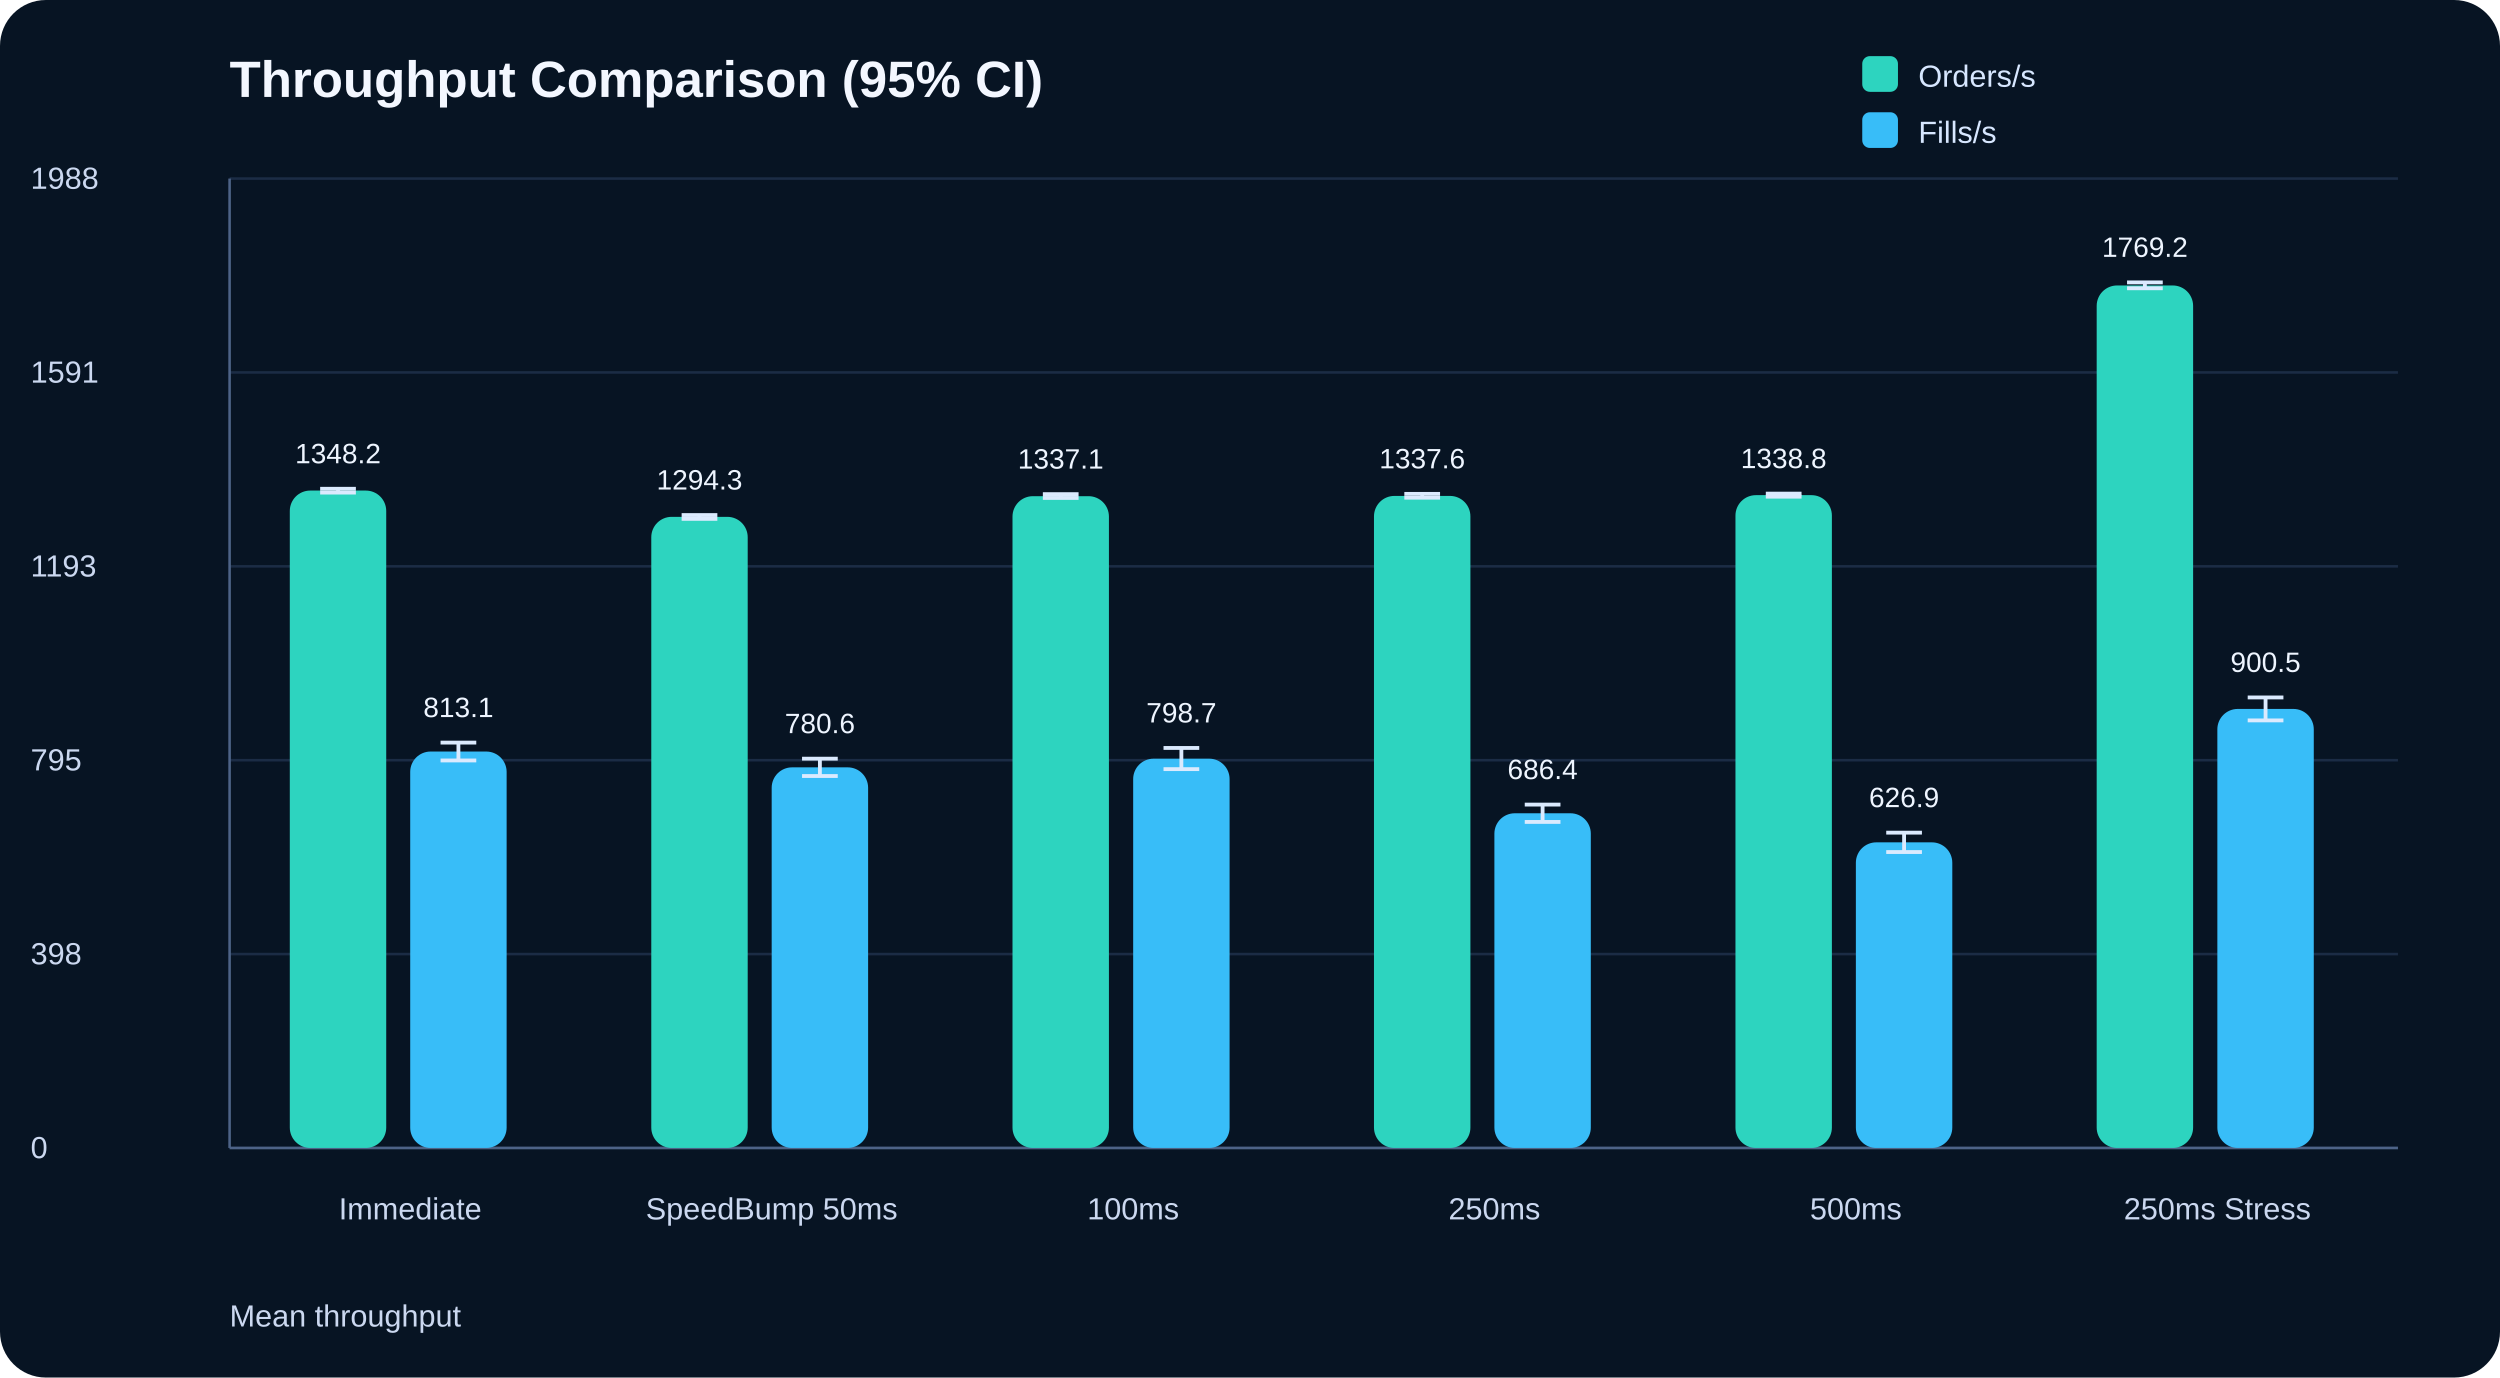
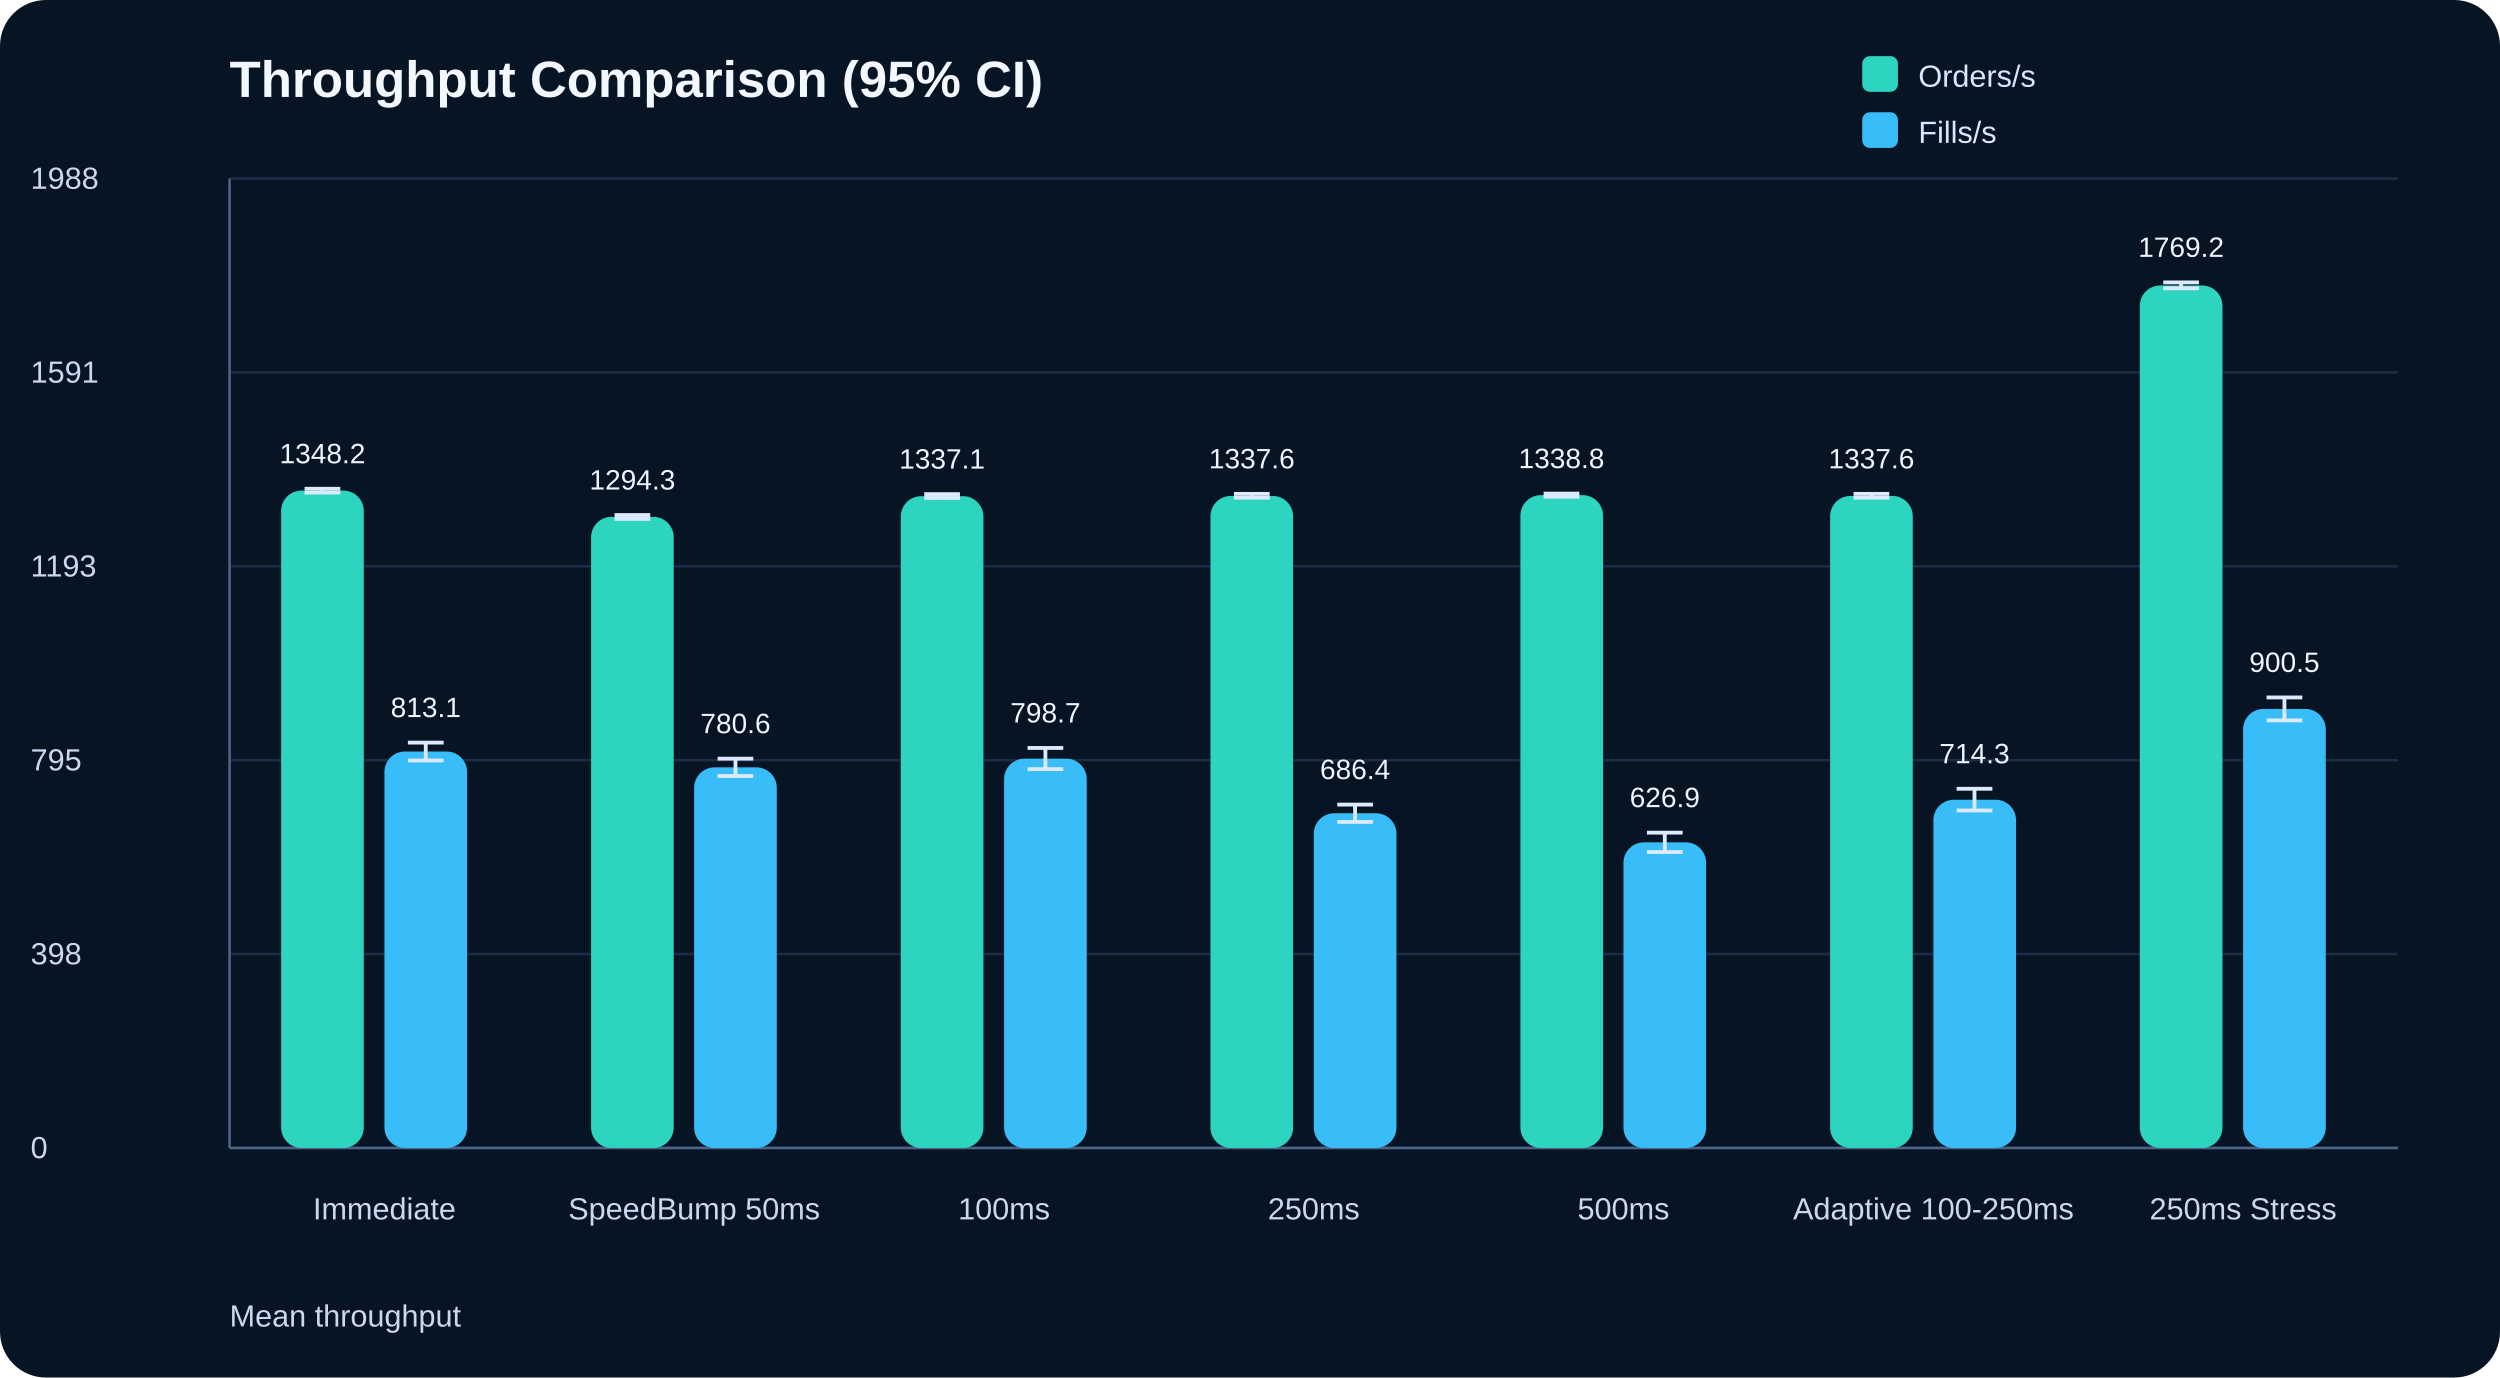
<svg xmlns="http://www.w3.org/2000/svg" width="980" height="540" viewBox="0 0 980 540" role="img">
  <style>.title{font:700 20px Arial; fill:#f3f7ff;}.label{font:12px Arial; fill:#cbd8f0;}.value{font:11px Arial; fill:#eef5ff;}.axis{stroke:#4d6387; stroke-width:1;}.grid{stroke:#20324d; stroke-width:1; opacity:.8;}.legend{font:12px Arial; fill:#d7e7ff;}.bg{fill:#071423;}.err{stroke:#dbeafe; stroke-width:1.5;}</style>
  <rect class="bg" x="0" y="0" width="980" height="540" rx="18" />
  <text class="title" x="90" y="38">Throughput Comparison (95% CI)</text>
  <text class="label" x="90" y="520">Mean throughput</text>
  <line class="grid" x1="90" y1="70.0" x2="940" y2="70.0" />
  <text class="label" x="12" y="74.0">1988</text>
  <line class="grid" x1="90" y1="146.0" x2="940" y2="146.0" />
  <text class="label" x="12" y="150.0">1591</text>
  <line class="grid" x1="90" y1="222.0" x2="940" y2="222.0" />
  <text class="label" x="12" y="226.0">1193</text>
  <line class="grid" x1="90" y1="298.0" x2="940" y2="298.0" />
  <text class="label" x="12" y="302.0">795</text>
  <line class="grid" x1="90" y1="374.0" x2="940" y2="374.0" />
  <text class="label" x="12" y="378.0">398</text>
  <line class="grid" x1="90" y1="450.0" x2="940" y2="450.0" />
  <text class="label" x="12" y="454.0">0</text>
  <line class="axis" x1="90" y1="70" x2="90" y2="450" />
  <line class="axis" x1="90" y1="450" x2="940" y2="450" />
-   <rect x="113.6" y="192.3" width="37.8" height="257.7" fill="#2dd4bf" rx="8" />
-   <line class="err" x1="132.5" y1="191.6" x2="132.5" y2="193.1" />
-   <line class="err" x1="125.5" y1="191.6" x2="139.5" y2="191.6" />
-   <line class="err" x1="125.5" y1="193.1" x2="139.5" y2="193.1" />
-   <text class="value" x="132.5" y="181.6" text-anchor="middle">1348.2</text>
-   <rect x="160.8" y="294.6" width="37.8" height="155.4" fill="#38bdf8" rx="8" />
-   <line class="err" x1="179.7" y1="291.1" x2="179.7" y2="298.1" />
-   <line class="err" x1="172.7" y1="291.1" x2="186.7" y2="291.1" />
-   <line class="err" x1="172.7" y1="298.1" x2="186.7" y2="298.1" />
-   <text class="value" x="179.7" y="281.1" text-anchor="middle">813.1</text>
-   <text class="label" x="160.8" y="478" text-anchor="middle">Immediate</text>
-   <rect x="255.3" y="202.6" width="37.8" height="247.4" fill="#2dd4bf" rx="8" />
-   <line class="err" x1="274.2" y1="201.9" x2="274.2" y2="203.4" />
-   <line class="err" x1="267.2" y1="201.9" x2="281.2" y2="201.9" />
-   <line class="err" x1="267.2" y1="203.4" x2="281.2" y2="203.4" />
-   <text class="value" x="274.2" y="191.9" text-anchor="middle">1294.3</text>
-   <rect x="302.5" y="300.8" width="37.8" height="149.2" fill="#38bdf8" rx="8" />
-   <line class="err" x1="321.4" y1="297.4" x2="321.4" y2="304.2" />
-   <line class="err" x1="314.4" y1="297.4" x2="328.4" y2="297.4" />
-   <line class="err" x1="314.4" y1="304.2" x2="328.4" y2="304.2" />
-   <text class="value" x="321.4" y="287.4" text-anchor="middle">780.6</text>
-   <text class="label" x="302.5" y="478" text-anchor="middle">SpeedBump 50ms</text>
-   <rect x="396.9" y="194.5" width="37.8" height="255.5" fill="#2dd4bf" rx="8" />
-   <line class="err" x1="415.8" y1="193.7" x2="415.8" y2="195.2" />
-   <line class="err" x1="408.8" y1="193.7" x2="422.8" y2="193.7" />
-   <line class="err" x1="408.8" y1="195.2" x2="422.8" y2="195.2" />
-   <text class="value" x="415.8" y="183.7" text-anchor="middle">1337.1</text>
-   <rect x="444.2" y="297.4" width="37.8" height="152.6" fill="#38bdf8" rx="8" />
-   <line class="err" x1="463.1" y1="293.2" x2="463.1" y2="301.5" />
-   <line class="err" x1="456.1" y1="293.2" x2="470.1" y2="293.2" />
-   <line class="err" x1="456.1" y1="301.5" x2="470.1" y2="301.5" />
-   <text class="value" x="463.1" y="283.2" text-anchor="middle">798.7</text>
-   <text class="label" x="444.2" y="478" text-anchor="middle">100ms</text>
-   <rect x="538.6" y="194.4" width="37.8" height="255.6" fill="#2dd4bf" rx="8" />
-   <line class="err" x1="557.5" y1="193.6" x2="557.5" y2="195.1" />
-   <line class="err" x1="550.5" y1="193.6" x2="564.5" y2="193.6" />
-   <line class="err" x1="550.5" y1="195.1" x2="564.5" y2="195.1" />
-   <text class="value" x="557.5" y="183.6" text-anchor="middle">1337.6</text>
-   <rect x="585.8" y="318.8" width="37.8" height="131.2" fill="#38bdf8" rx="8" />
-   <line class="err" x1="604.7" y1="315.4" x2="604.7" y2="322.2" />
-   <line class="err" x1="597.7" y1="315.4" x2="611.7" y2="315.4" />
-   <line class="err" x1="597.7" y1="322.2" x2="611.7" y2="322.2" />
-   <text class="value" x="604.7" y="305.4" text-anchor="middle">686.4</text>
-   <text class="label" x="585.8" y="478" text-anchor="middle">250ms</text>
-   <rect x="680.3" y="194.1" width="37.8" height="255.9" fill="#2dd4bf" rx="8" />
-   <line class="err" x1="699.2" y1="193.5" x2="699.2" y2="194.7" />
-   <line class="err" x1="692.2" y1="193.5" x2="706.2" y2="193.5" />
-   <line class="err" x1="692.2" y1="194.7" x2="706.2" y2="194.7" />
-   <text class="value" x="699.2" y="183.5" text-anchor="middle">1338.8</text>
-   <rect x="727.5" y="330.2" width="37.8" height="119.8" fill="#38bdf8" rx="8" />
-   <line class="err" x1="746.4" y1="326.4" x2="746.4" y2="334.0" />
-   <line class="err" x1="739.4" y1="326.4" x2="753.4" y2="326.4" />
-   <line class="err" x1="739.4" y1="334.0" x2="753.4" y2="334.0" />
-   <text class="value" x="746.4" y="316.4" text-anchor="middle">626.9</text>
-   <text class="label" x="727.5" y="478" text-anchor="middle">500ms</text>
-   <rect x="821.9" y="111.9" width="37.8" height="338.1" fill="#2dd4bf" rx="8" />
-   <line class="err" x1="840.8" y1="110.7" x2="840.8" y2="113.0" />
-   <line class="err" x1="833.8" y1="110.7" x2="847.8" y2="110.7" />
-   <line class="err" x1="833.8" y1="113.0" x2="847.8" y2="113.0" />
-   <text class="value" x="840.8" y="100.7" text-anchor="middle">1769.2</text>
-   <rect x="869.2" y="277.9" width="37.8" height="172.1" fill="#38bdf8" rx="8" />
-   <line class="err" x1="888.1" y1="273.4" x2="888.1" y2="282.4" />
-   <line class="err" x1="881.1" y1="273.4" x2="895.1" y2="273.4" />
-   <line class="err" x1="881.1" y1="282.4" x2="895.1" y2="282.4" />
-   <text class="value" x="888.1" y="263.4" text-anchor="middle">900.5</text>
-   <text class="label" x="869.2" y="478" text-anchor="middle">250ms Stress</text>
+   <rect x="110.2" y="192.3" width="32.4" height="257.7" fill="#2dd4bf" rx="8" />
+   <line class="err" x1="126.4" y1="191.6" x2="126.4" y2="193.1" />
+   <line class="err" x1="119.4" y1="191.6" x2="133.4" y2="191.6" />
+   <line class="err" x1="119.4" y1="193.1" x2="133.4" y2="193.1" />
+   <text class="value" x="126.4" y="181.6" text-anchor="middle">1348.2</text>
+   <rect x="150.7" y="294.6" width="32.4" height="155.4" fill="#38bdf8" rx="8" />
+   <line class="err" x1="166.9" y1="291.1" x2="166.9" y2="298.1" />
+   <line class="err" x1="159.9" y1="291.1" x2="173.9" y2="291.1" />
+   <line class="err" x1="159.9" y1="298.1" x2="173.9" y2="298.1" />
+   <text class="value" x="166.9" y="281.1" text-anchor="middle">813.1</text>
+   <text class="label" x="150.7" y="478" text-anchor="middle">Immediate</text>
+   <rect x="231.7" y="202.6" width="32.4" height="247.4" fill="#2dd4bf" rx="8" />
+   <line class="err" x1="247.9" y1="201.9" x2="247.9" y2="203.4" />
+   <line class="err" x1="240.9" y1="201.9" x2="254.9" y2="201.9" />
+   <line class="err" x1="240.9" y1="203.4" x2="254.9" y2="203.4" />
+   <text class="value" x="247.9" y="191.9" text-anchor="middle">1294.3</text>
+   <rect x="272.1" y="300.8" width="32.4" height="149.2" fill="#38bdf8" rx="8" />
+   <line class="err" x1="288.3" y1="297.4" x2="288.3" y2="304.2" />
+   <line class="err" x1="281.3" y1="297.4" x2="295.3" y2="297.4" />
+   <line class="err" x1="281.3" y1="304.2" x2="295.3" y2="304.2" />
+   <text class="value" x="288.3" y="287.4" text-anchor="middle">780.6</text>
+   <text class="label" x="272.1" y="478" text-anchor="middle">SpeedBump 50ms</text>
+   <rect x="353.1" y="194.5" width="32.4" height="255.5" fill="#2dd4bf" rx="8" />
+   <line class="err" x1="369.3" y1="193.7" x2="369.3" y2="195.2" />
+   <line class="err" x1="362.3" y1="193.7" x2="376.3" y2="193.7" />
+   <line class="err" x1="362.3" y1="195.2" x2="376.3" y2="195.2" />
+   <text class="value" x="369.3" y="183.7" text-anchor="middle">1337.1</text>
+   <rect x="393.6" y="297.4" width="32.4" height="152.6" fill="#38bdf8" rx="8" />
+   <line class="err" x1="409.8" y1="293.2" x2="409.8" y2="301.5" />
+   <line class="err" x1="402.8" y1="293.2" x2="416.8" y2="293.2" />
+   <line class="err" x1="402.8" y1="301.5" x2="416.8" y2="301.5" />
+   <text class="value" x="409.8" y="283.2" text-anchor="middle">798.7</text>
+   <text class="label" x="393.6" y="478" text-anchor="middle">100ms</text>
+   <rect x="474.5" y="194.4" width="32.4" height="255.6" fill="#2dd4bf" rx="8" />
+   <line class="err" x1="490.7" y1="193.6" x2="490.7" y2="195.1" />
+   <line class="err" x1="483.7" y1="193.6" x2="497.7" y2="193.6" />
+   <line class="err" x1="483.7" y1="195.1" x2="497.7" y2="195.1" />
+   <text class="value" x="490.7" y="183.6" text-anchor="middle">1337.6</text>
+   <rect x="515.0" y="318.8" width="32.4" height="131.2" fill="#38bdf8" rx="8" />
+   <line class="err" x1="531.2" y1="315.4" x2="531.2" y2="322.2" />
+   <line class="err" x1="524.2" y1="315.4" x2="538.2" y2="315.4" />
+   <line class="err" x1="524.2" y1="322.2" x2="538.2" y2="322.2" />
+   <text class="value" x="531.2" y="305.4" text-anchor="middle">686.4</text>
+   <text class="label" x="515.0" y="478" text-anchor="middle">250ms</text>
+   <rect x="596.0" y="194.1" width="32.4" height="255.9" fill="#2dd4bf" rx="8" />
+   <line class="err" x1="612.1" y1="193.5" x2="612.1" y2="194.7" />
+   <line class="err" x1="605.1" y1="193.5" x2="619.1" y2="193.5" />
+   <line class="err" x1="605.1" y1="194.7" x2="619.1" y2="194.7" />
+   <text class="value" x="612.1" y="183.5" text-anchor="middle">1338.8</text>
+   <rect x="636.4" y="330.2" width="32.4" height="119.8" fill="#38bdf8" rx="8" />
+   <line class="err" x1="652.6" y1="326.4" x2="652.6" y2="334.0" />
+   <line class="err" x1="645.6" y1="326.4" x2="659.6" y2="326.4" />
+   <line class="err" x1="645.6" y1="334.0" x2="659.6" y2="334.0" />
+   <text class="value" x="652.6" y="316.4" text-anchor="middle">626.9</text>
+   <text class="label" x="636.4" y="478" text-anchor="middle">500ms</text>
+   <rect x="717.4" y="194.4" width="32.4" height="255.6" fill="#2dd4bf" rx="8" />
+   <line class="err" x1="733.6" y1="193.6" x2="733.6" y2="195.1" />
+   <line class="err" x1="726.6" y1="193.6" x2="740.6" y2="193.6" />
+   <line class="err" x1="726.6" y1="195.1" x2="740.6" y2="195.1" />
+   <text class="value" x="733.6" y="183.6" text-anchor="middle">1337.6</text>
+   <rect x="757.9" y="313.5" width="32.4" height="136.5" fill="#38bdf8" rx="8" />
+   <line class="err" x1="774.0" y1="309.2" x2="774.0" y2="317.7" />
+   <line class="err" x1="767.0" y1="309.2" x2="781.0" y2="309.2" />
+   <line class="err" x1="767.0" y1="317.7" x2="781.0" y2="317.7" />
+   <text class="value" x="774.0" y="299.2" text-anchor="middle">714.3</text>
+   <text class="label" x="757.9" y="478" text-anchor="middle">Adaptive 100-250ms</text>
+   <rect x="838.8" y="111.9" width="32.4" height="338.1" fill="#2dd4bf" rx="8" />
+   <line class="err" x1="855.0" y1="110.7" x2="855.0" y2="113.0" />
+   <line class="err" x1="848.0" y1="110.7" x2="862.0" y2="110.7" />
+   <line class="err" x1="848.0" y1="113.0" x2="862.0" y2="113.0" />
+   <text class="value" x="855.0" y="100.7" text-anchor="middle">1769.2</text>
+   <rect x="879.3" y="277.9" width="32.4" height="172.1" fill="#38bdf8" rx="8" />
+   <line class="err" x1="895.5" y1="273.4" x2="895.5" y2="282.4" />
+   <line class="err" x1="888.5" y1="273.4" x2="902.5" y2="273.4" />
+   <line class="err" x1="888.5" y1="282.4" x2="902.5" y2="282.4" />
+   <text class="value" x="895.5" y="263.4" text-anchor="middle">900.5</text>
+   <text class="label" x="879.3" y="478" text-anchor="middle">250ms Stress</text>
  <rect x="730" y="22" width="14" height="14" fill="#2dd4bf" rx="3" />
  <text class="legend" x="752" y="34">Orders/s</text>
  <rect x="730" y="44" width="14" height="14" fill="#38bdf8" rx="3" />
  <text class="legend" x="752" y="56">Fills/s</text>
</svg>
